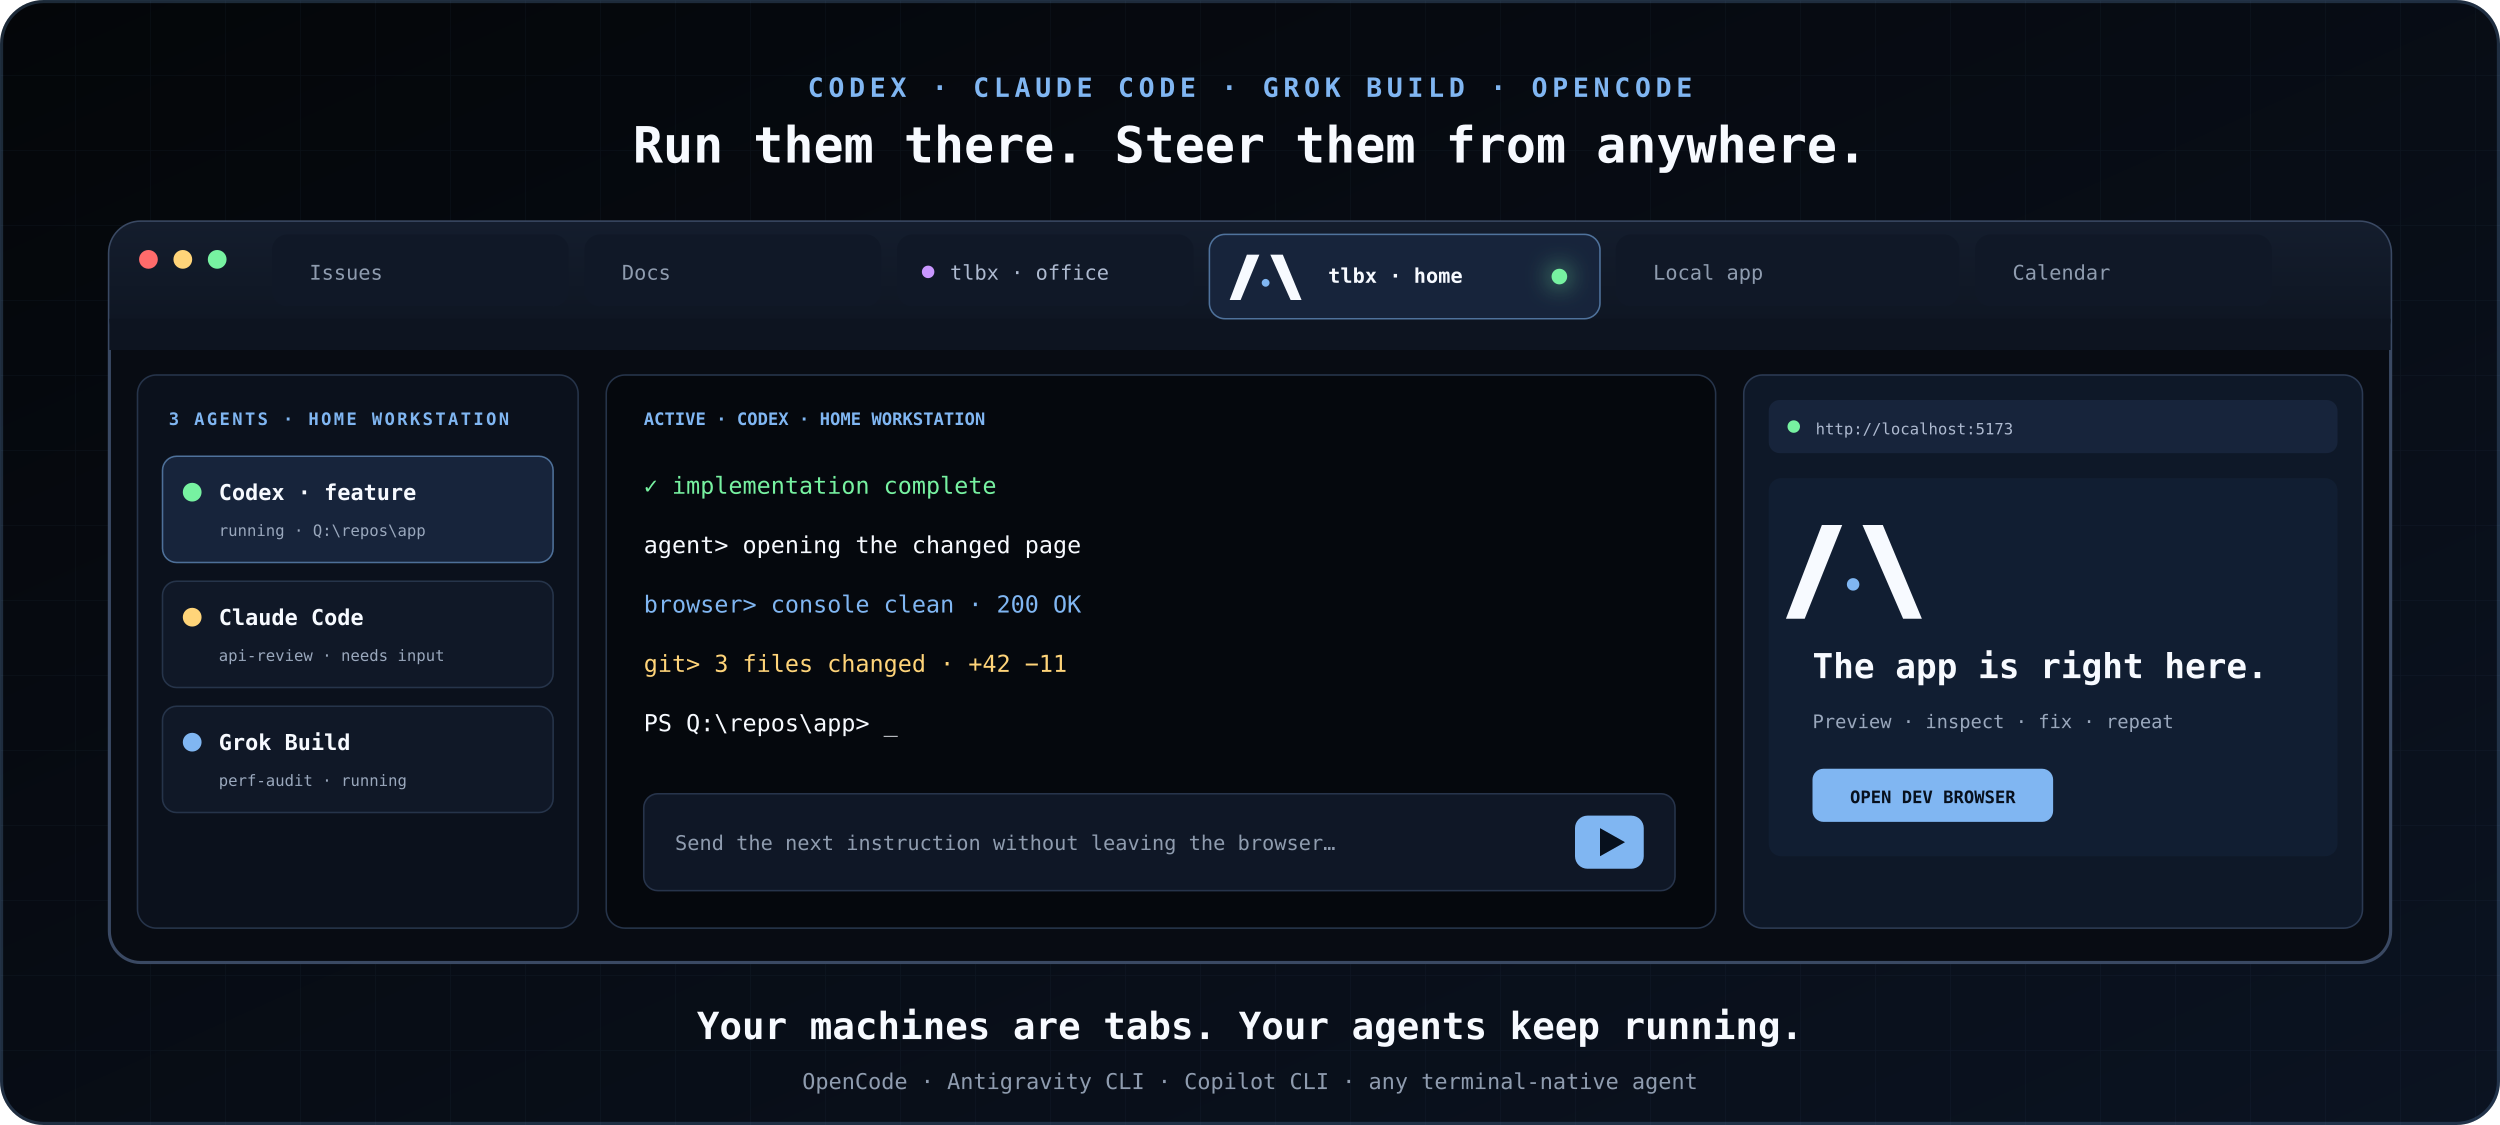
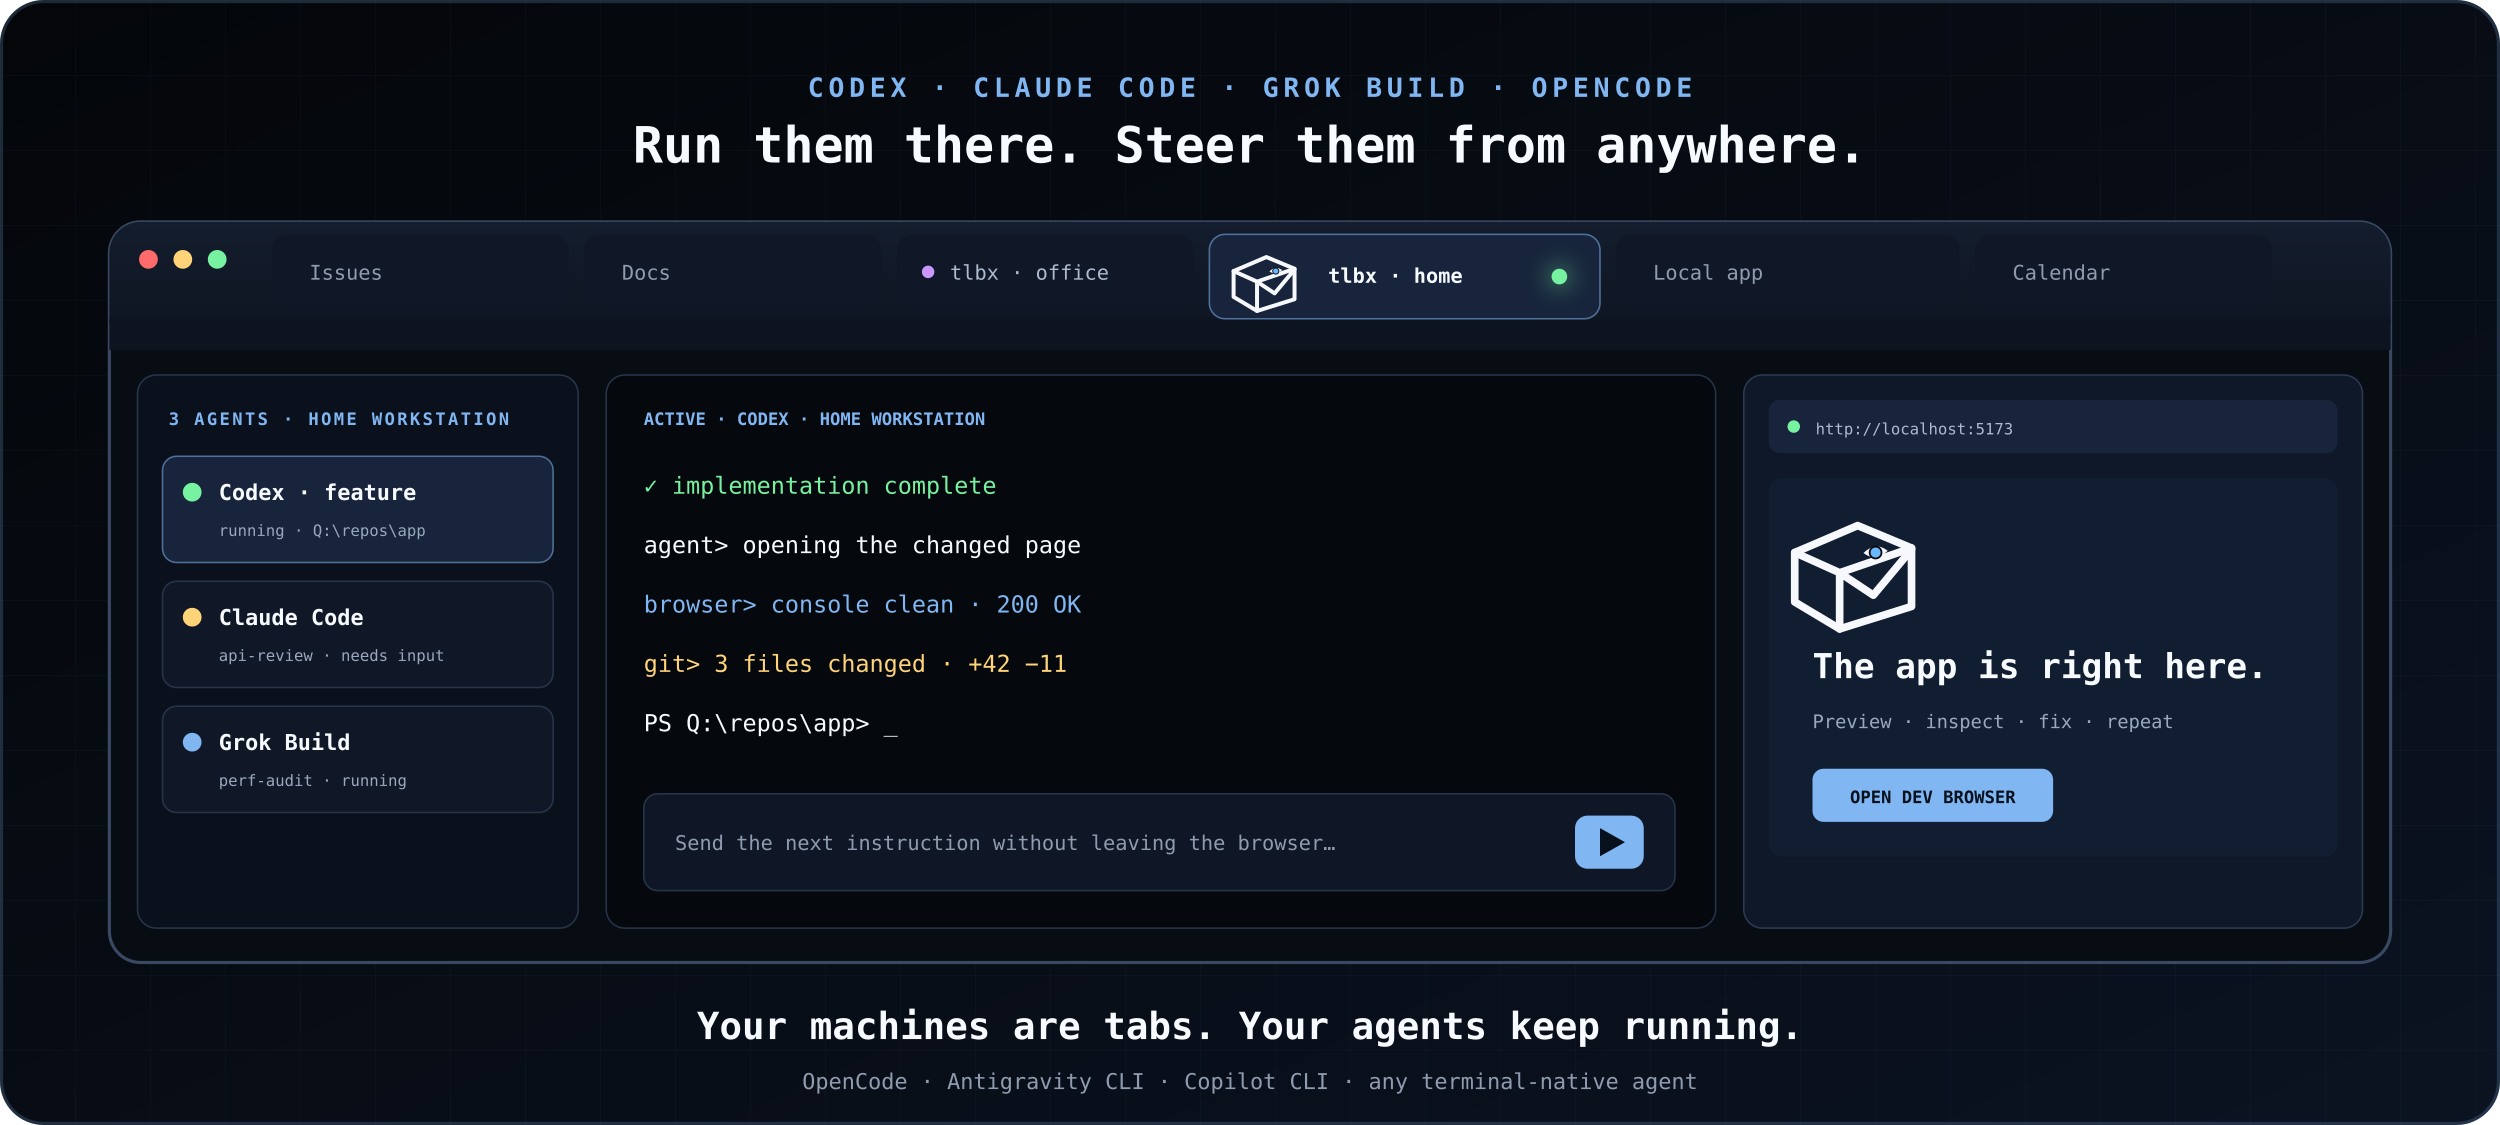
<svg xmlns="http://www.w3.org/2000/svg" width="1600" height="720" viewBox="0 0 1600 720" role="img" aria-labelledby="title desc">
  <defs>
    <linearGradient id="bg" x1="0" y1="0" x2="1" y2="1">
      <stop stop-color="#040609" />
      <stop offset="1" stop-color="#0b1321" />
    </linearGradient>
    <linearGradient id="bar" x1="0" y1="0" x2="0" y2="1">
      <stop stop-color="#141d2d" />
      <stop offset="1" stop-color="#0d1420" />
    </linearGradient>
    <pattern id="grid" width="48" height="48" patternUnits="userSpaceOnUse">
      <path d="M48 0H0V48" fill="none" stroke="#80b6f2" stroke-opacity="0.045" />
    </pattern>
    <filter id="glow" x="-200%" y="-200%" width="500%" height="500%">
      <feGaussianBlur stdDeviation="8" result="b" />
      <feMerge>
        <feMergeNode in="b" />
        <feMergeNode in="SourceGraphic" />
      </feMerge>
    </filter>
+     <symbol id="tlbxSmallMark" viewBox="0 0 16 16">
+       <g fill="none" stroke="#f7f8fb" stroke-width="0.85" stroke-linecap="round" stroke-linejoin="round">
+         <path d="M1.5 5.5 8.5 2.5 14.5 5V11.5L6.5 14 1.5 11Z" />
+         <path d="M1.5 5.5 6.5 7.75 14.5 5M6.5 7.75V14M6.5 7.75 10.25 10.25 14.5 5.15" />
+       </g>
+       <path d="M9.15 5.55Q10.5 4.25 11.85 5.3Q10.5 6.6 9.15 5.55Z" fill="#f7f8fb" />
+       <circle cx="10.5" cy="5.5" r="0.76" fill="#05070b" />
+       <circle cx="10.5" cy="5.5" r="0.56" fill="#69b7ff" />
+     </symbol>
  </defs>
  <rect width="1600" height="720" rx="28" fill="url(#bg)" />
  <rect width="1600" height="720" rx="28" fill="url(#grid)" />
  <rect x="1" y="1" width="1598" height="718" rx="27" fill="none" stroke="#80b6f2" stroke-opacity="0.2" stroke-width="2" />
  <g font-family="ui-monospace, SFMono-Regular, Menlo, Consolas, monospace">
    <text x="800" y="62" fill="#80b6f2" font-size="17" text-anchor="middle" font-weight="700" letter-spacing="3">CODEX · CLAUDE CODE · GROK BUILD · OPENCODE</text>
    <text x="800" y="104" fill="#f7faff" font-size="32" text-anchor="middle" font-weight="700">Run them there. Steer them from anywhere.</text>
    <g transform="translate(70 142)">
      <rect width="1460" height="474" rx="20" fill="#080c13" stroke="#3a4963" stroke-width="2" />
      <rect width="1460" height="82" rx="20" fill="url(#bar)" />
      <rect y="62" width="1460" height="20" fill="#0d1420" />
      <circle cx="25" cy="24" r="6" fill="#ff6b6b" />
      <circle cx="47" cy="24" r="6" fill="#ffd479" />
      <circle cx="69" cy="24" r="6" fill="#77f2a1" />
      <g transform="translate(104 8)" font-size="13">
        <rect width="190" height="46" rx="10" fill="#101827" />
        <text x="24" y="29" fill="#8f9caf">Issues</text>
        <rect x="200" width="190" height="46" rx="10" fill="#101827" />
        <text x="224" y="29" fill="#8f9caf">Docs</text>
        <rect x="400" width="190" height="46" rx="10" fill="#101827" />
        <circle cx="420" cy="24" r="4" fill="#c997ff" />
        <text x="434" y="29" fill="#aebad0">tlbx · office</text>
        <rect x="600" width="250" height="54" rx="10" fill="#17243b" stroke="#80b6f2" stroke-opacity="0.55" />
-         <path d="M624 13h8l-12 29h-7zM639 13h8l12 29h-7z" fill="#f7faff" />
-         <circle cx="636" cy="31" r="2.5" fill="#80b6f2" />
+         <use href="#tlbxSmallMark" x="611" y="7" width="48" height="48" />
        <text x="676" y="31" fill="#f7faff" font-weight="700">tlbx · home</text>
        <circle cx="824" cy="27" r="5" fill="#77f2a1" filter="url(#glow)" />
        <rect x="860" width="220" height="46" rx="10" fill="#101827" />
        <text x="884" y="29" fill="#8f9caf">Local app</text>
        <rect x="1090" width="190" height="46" rx="10" fill="#101827" />
        <text x="1114" y="29" fill="#8f9caf">Calendar</text>
      </g>
      <rect x="18" y="98" width="282" height="354" rx="12" fill="#0b111c" stroke="#26344a" />
      <text x="38" y="130" fill="#80b6f2" font-size="11" font-weight="700" letter-spacing="1.5">3 AGENTS · HOME WORKSTATION</text>
      <g transform="translate(34 150)">
        <rect width="250" height="68" rx="9" fill="#17243b" stroke="#80b6f2" stroke-opacity="0.55" />
        <circle cx="19" cy="23" r="6" fill="#77f2a1" />
        <text x="36" y="28" fill="#f7faff" font-size="14" font-weight="700">Codex · feature</text>
        <text x="36" y="51" fill="#9aa8bd" font-size="10">running · Q:\repos\app</text>
      </g>
      <g transform="translate(34 230)">
        <rect width="250" height="68" rx="9" fill="#101827" stroke="#26344a" />
        <circle cx="19" cy="23" r="6" fill="#ffd479" />
        <text x="36" y="28" fill="#f7faff" font-size="14" font-weight="700">Claude Code</text>
        <text x="36" y="51" fill="#9aa8bd" font-size="10">api-review · needs input</text>
      </g>
      <g transform="translate(34 310)">
        <rect width="250" height="68" rx="9" fill="#101827" stroke="#26344a" />
        <circle cx="19" cy="23" r="6" fill="#80b6f2" />
        <text x="36" y="28" fill="#f7faff" font-size="14" font-weight="700">Grok Build</text>
        <text x="36" y="51" fill="#9aa8bd" font-size="10">perf-audit · running</text>
      </g>
      <rect x="318" y="98" width="710" height="354" rx="12" fill="#05080d" stroke="#26344a" />
      <text x="342" y="130" fill="#80b6f2" font-size="11" font-weight="700">ACTIVE · CODEX · HOME WORKSTATION</text>
      <text x="342" y="174" fill="#77f2a1" font-size="15">✓ implementation complete</text>
      <text x="342" y="212" fill="#f7faff" font-size="15">agent&gt; opening the changed page</text>
      <text x="342" y="250" fill="#80b6f2" font-size="15">browser&gt; console clean · 200 OK</text>
      <text x="342" y="288" fill="#ffd479" font-size="15">git&gt; 3 files changed · +42 −11</text>
      <text x="342" y="326" fill="#f7faff" font-size="15">PS Q:\repos\app&gt; _</text>
      <rect x="342" y="366" width="660" height="62" rx="9" fill="#0f1726" stroke="#27344b" />
      <text x="362" y="402" fill="#8f9caf" font-size="13">Send the next instruction without leaving the browser…</text>
      <rect x="938" y="380" width="44" height="34" rx="8" fill="#80b6f2" />
      <path d="M954 388l16 9-16 9z" fill="#07101d" />
      <rect x="1046" y="98" width="396" height="354" rx="12" fill="#0e1828" stroke="#2b3a53" />
      <rect x="1062" y="114" width="364" height="34" rx="7" fill="#17243b" />
      <circle cx="1078" cy="131" r="4" fill="#77f2a1" />
      <text x="1092" y="136" fill="#aebad0" font-size="10">http://localhost:5173</text>
      <rect x="1062" y="164" width="364" height="242" rx="8" fill="#111e32" />
-       <path d="M1096 194h13l-24 60h-12zM1122 194h13l25 60h-12z" fill="#f7faff" />
-       <circle cx="1116" cy="232" r="4" fill="#80b6f2" />
+       <use href="#tlbxSmallMark" x="1070" y="180" width="92" height="92" />
      <text x="1090" y="292" fill="#f7faff" font-size="22" font-weight="700">The app is right here.</text>
      <text x="1090" y="324" fill="#9aa8bd" font-size="12">Preview · inspect · fix · repeat</text>
      <rect x="1090" y="350" width="154" height="34" rx="7" fill="#80b6f2" />
      <text x="1167" y="372" fill="#07101d" font-size="11" text-anchor="middle" font-weight="700">OPEN DEV BROWSER</text>
    </g>
    <text x="800" y="665" fill="#f7faff" font-size="24" text-anchor="middle" font-weight="700">Your machines are tabs. Your agents keep running.</text>
    <text x="800" y="697" fill="#8f9caf" font-size="14" text-anchor="middle">OpenCode · Antigravity CLI · Copilot CLI · any terminal-native agent</text>
  </g>
</svg>
